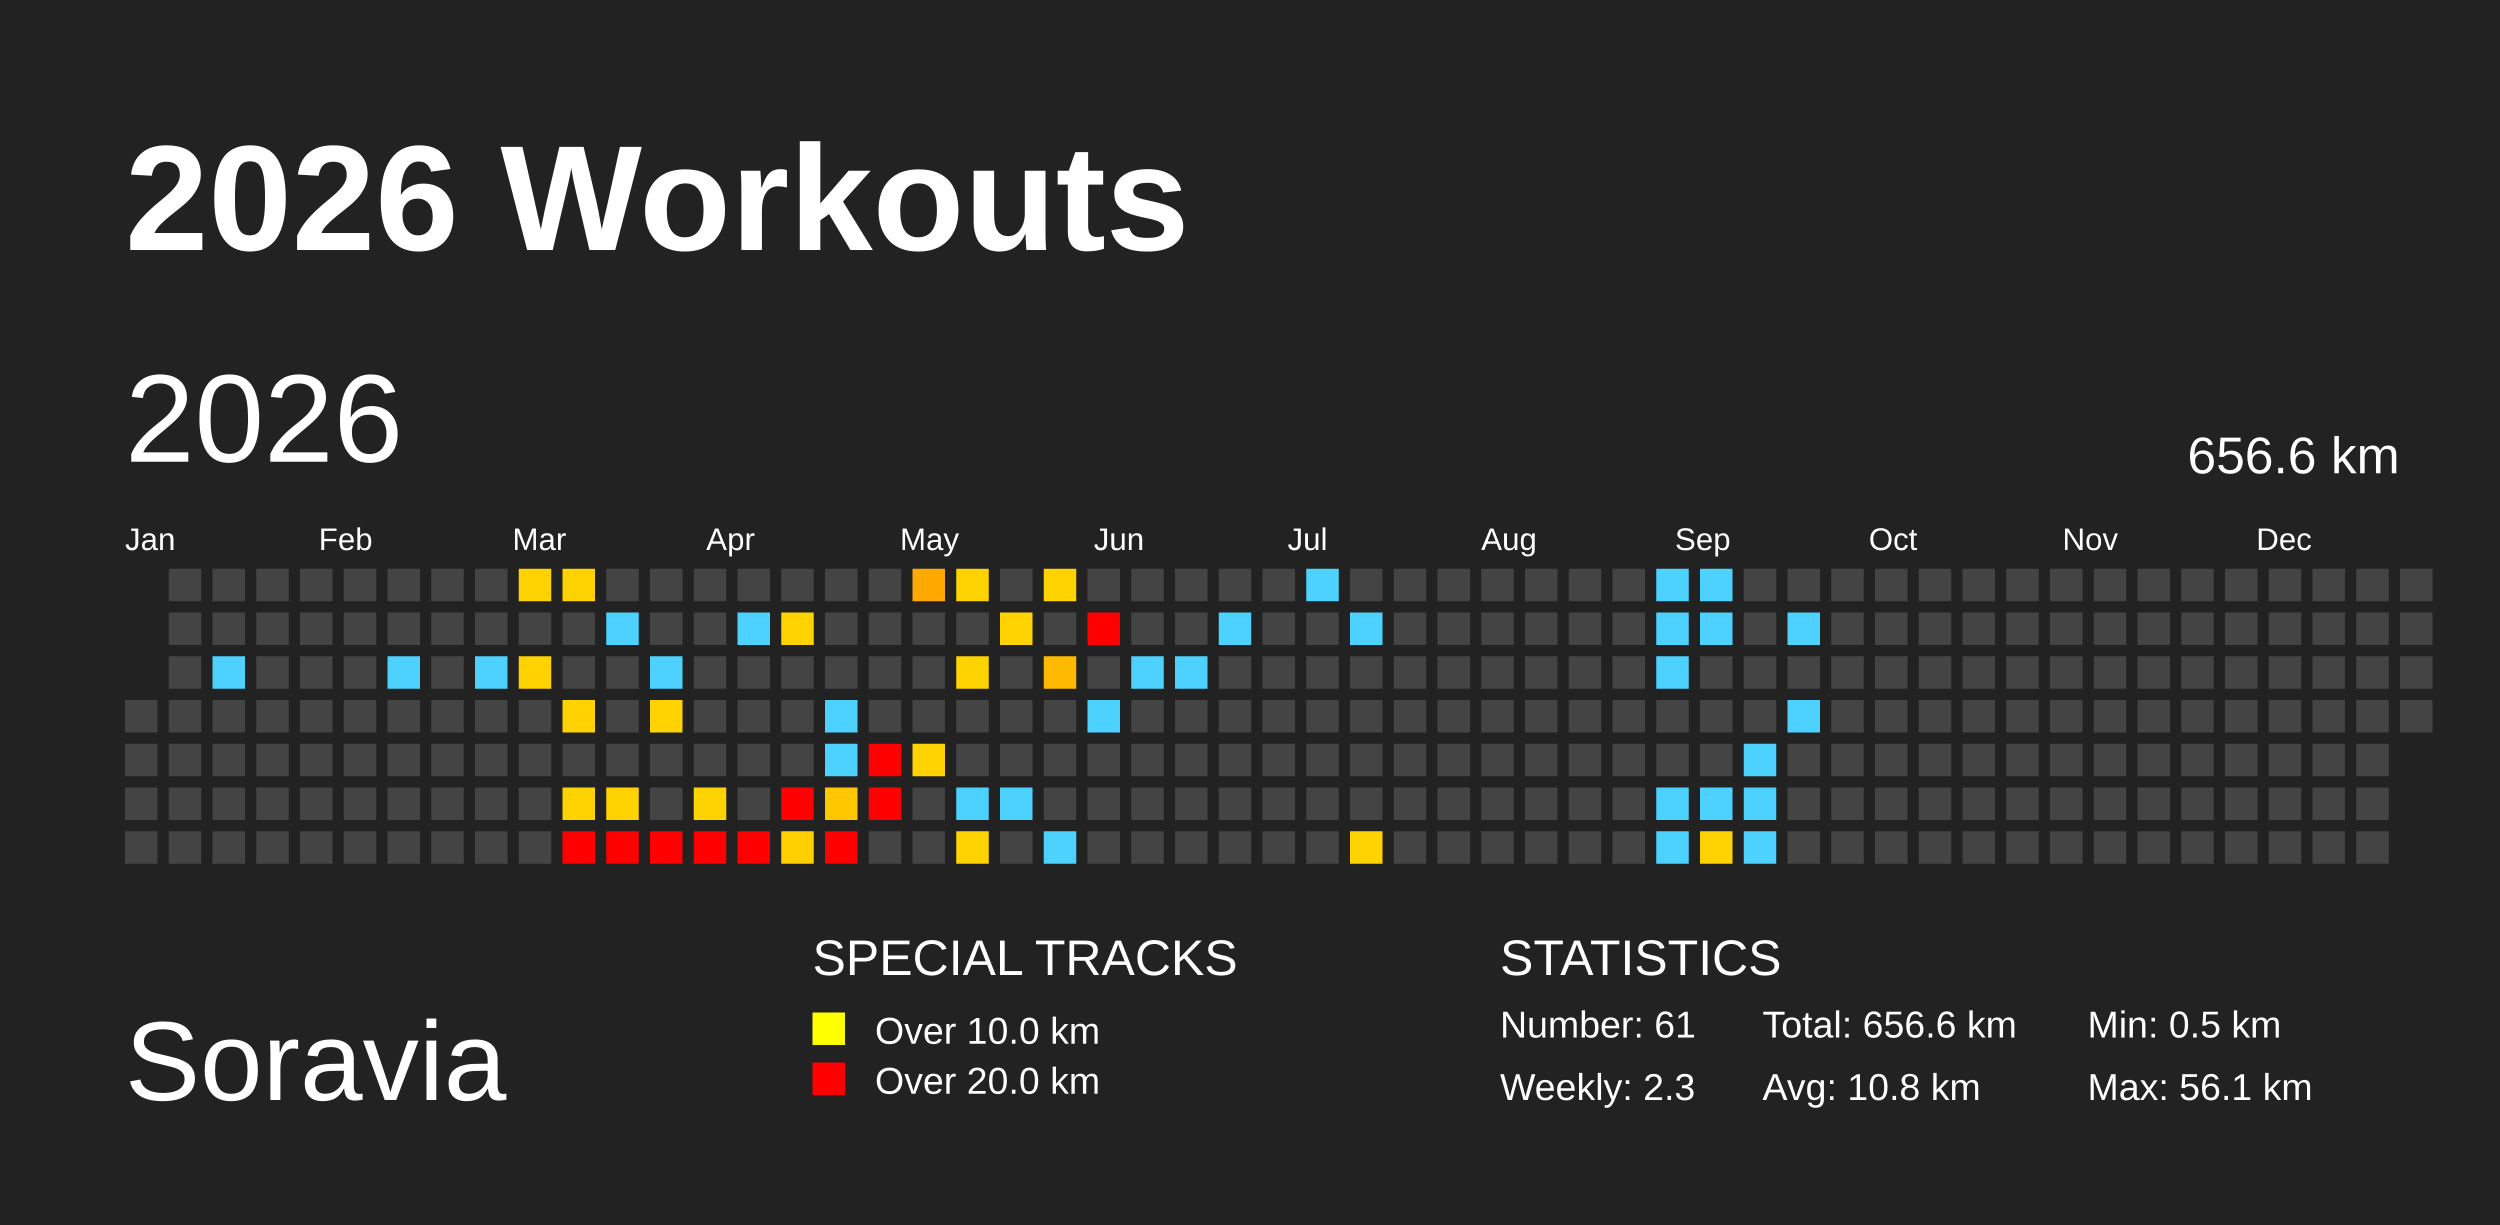
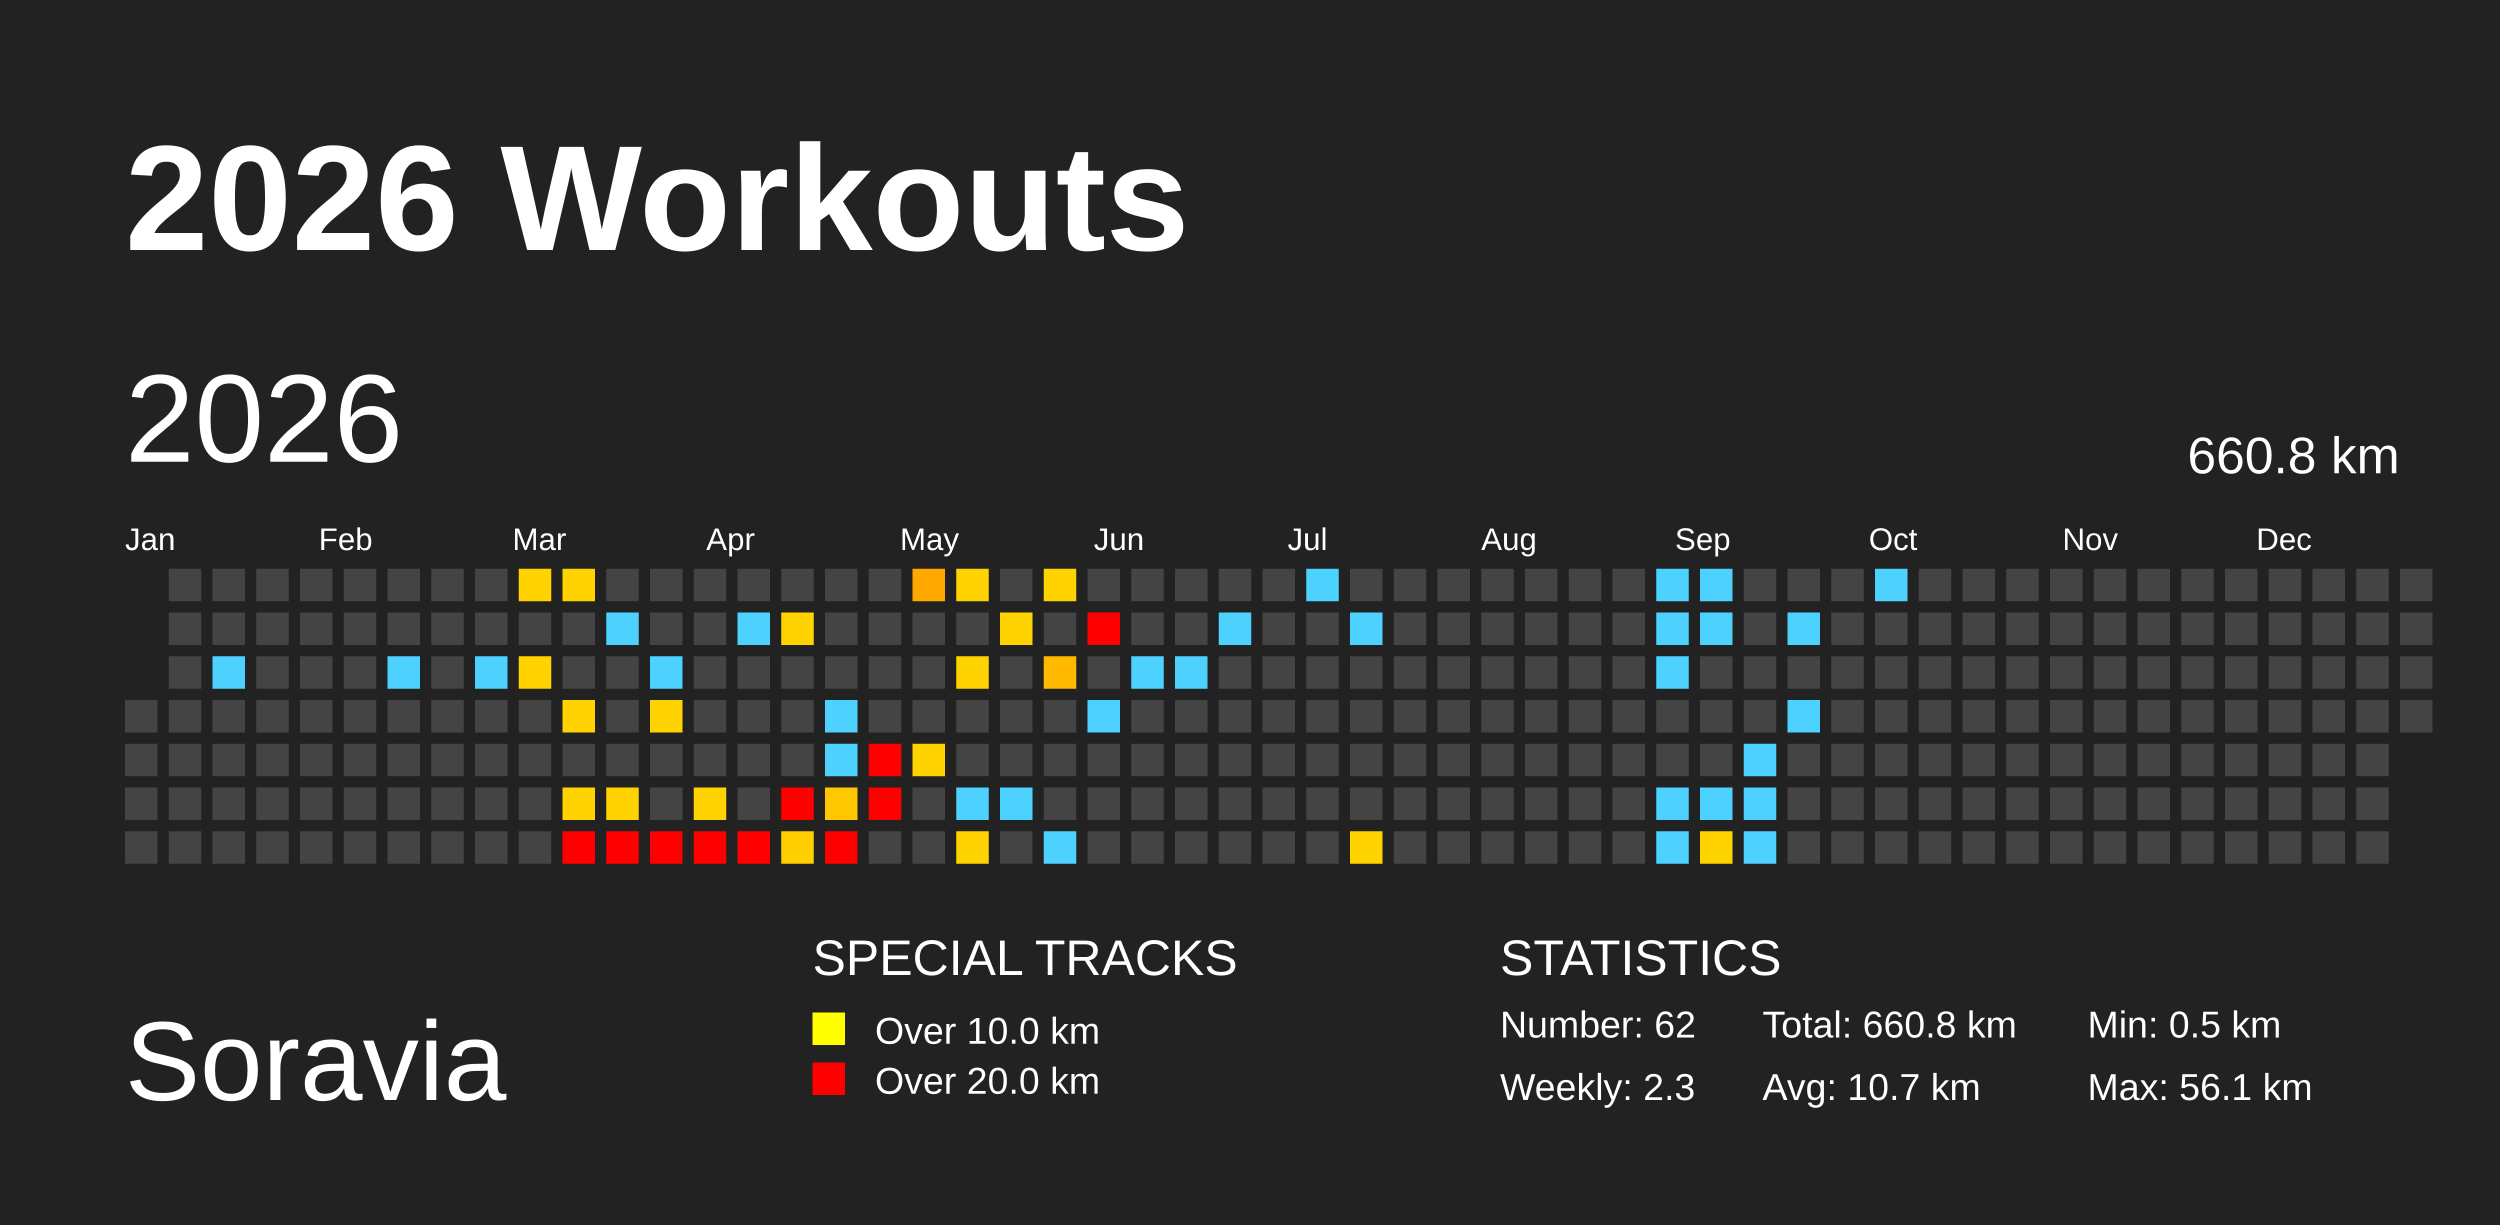
<svg xmlns="http://www.w3.org/2000/svg" baseProfile="full" height="98mm" version="1.1" viewBox="0,0,200,98" width="200mm">
  <defs />
  <rect fill="#222222" height="98" width="200" x="0" y="0" />
  <text fill="#FFFFFF" style="font-size:12px; font-family:Arial; font-weight:bold;" x="10" y="20">2026 Workouts</text>
  <text fill="#FFFFFF" style="font-size:9px; font-family:Arial" x="10" y="88">Soravia</text>
  <text fill="#FFFFFF" style="font-size:4px; font-family:Arial" x="65" y="78">SPECIAL TRACKS</text>
  <rect fill="yellow" height="2.6" width="2.6" x="65" y="81" />
  <text fill="#FFFFFF" style="font-size:3px; font-family:Arial" x="70" y="83.5">Over 10.0 km</text>
  <rect fill="red" height="2.6" width="2.6" x="65" y="85" />
  <text fill="#FFFFFF" style="font-size:3px; font-family:Arial" x="70" y="87.5">Over 20.0 km</text>
  <text fill="#FFFFFF" style="font-size:4px; font-family:Arial" x="120" y="78">STATISTICS</text>
-   <text fill="#FFFFFF" style="font-size:3px; font-family:Arial" x="120" y="83">Number: 61</text>
+   <text fill="#FFFFFF" style="font-size:3px; font-family:Arial" x="120" y="83">Number: 62</text>
  <text fill="#FFFFFF" style="font-size:3px; font-family:Arial" x="120" y="88">Weekly: 2.3</text>
-   <text fill="#FFFFFF" style="font-size:3px; font-family:Arial" x="141" y="83">Total: 656.6 km</text>
-   <text fill="#FFFFFF" style="font-size:3px; font-family:Arial" x="141" y="88">Avg: 10.8 km</text>
+   <text fill="#FFFFFF" style="font-size:3px; font-family:Arial" x="141" y="83">Total: 660.8 km</text>
+   <text fill="#FFFFFF" style="font-size:3px; font-family:Arial" x="141" y="88">Avg: 10.7 km</text>
  <text fill="#FFFFFF" style="font-size:3px; font-family:Arial" x="167" y="83">Min: 0.5 km</text>
  <text fill="#FFFFFF" style="font-size:3px; font-family:Arial" x="167" y="88">Max: 56.1 km</text>
  <text dominant-baseline="hanging" fill="#FFFFFF" style="font-size:10.0px; font-family:Arial;" x="10" y="30">2026</text>
-   <text dominant-baseline="hanging" fill="#FFFFFF" style="font-size:4.125px; font-family:Arial;" x="175" y="35">656.6 km</text>
+   <text dominant-baseline="hanging" fill="#FFFFFF" style="font-size:4.125px; font-family:Arial;" x="175" y="35">660.8 km</text>
  <text fill="#FFFFFF" style="font-size:2.5px; font-family:Arial" x="10.0" y="44">Jan</text>
  <text fill="#FFFFFF" style="font-size:2.5px; font-family:Arial" x="25.5" y="44">Feb</text>
  <text fill="#FFFFFF" style="font-size:2.5px; font-family:Arial" x="41.0" y="44">Mar</text>
  <text fill="#FFFFFF" style="font-size:2.5px; font-family:Arial" x="56.5" y="44">Apr</text>
  <text fill="#FFFFFF" style="font-size:2.5px; font-family:Arial" x="72.0" y="44">May</text>
  <text fill="#FFFFFF" style="font-size:2.5px; font-family:Arial" x="87.5" y="44">Jun</text>
  <text fill="#FFFFFF" style="font-size:2.5px; font-family:Arial" x="103.0" y="44">Jul</text>
  <text fill="#FFFFFF" style="font-size:2.5px; font-family:Arial" x="118.5" y="44">Aug</text>
  <text fill="#FFFFFF" style="font-size:2.5px; font-family:Arial" x="134.0" y="44">Sep</text>
  <text fill="#FFFFFF" style="font-size:2.5px; font-family:Arial" x="149.5" y="44">Oct</text>
  <text fill="#FFFFFF" style="font-size:2.5px; font-family:Arial" x="165.0" y="44">Nov</text>
  <text fill="#FFFFFF" style="font-size:2.5px; font-family:Arial" x="180.5" y="44">Dec</text>
  <rect fill="#444444" height="2.6" width="2.6" x="10.0" y="56.0" />
  <rect fill="#444444" height="2.6" width="2.6" x="10.0" y="59.5" />
  <rect fill="#444444" height="2.6" width="2.6" x="10.0" y="63.0" />
  <rect fill="#444444" height="2.6" width="2.6" x="10.0" y="66.5" />
  <rect fill="#444444" height="2.6" width="2.6" x="13.5" y="45.5" />
  <rect fill="#444444" height="2.6" width="2.6" x="13.5" y="49.0" />
  <rect fill="#444444" height="2.6" width="2.6" x="13.5" y="52.5" />
  <rect fill="#444444" height="2.6" width="2.6" x="13.5" y="56.0" />
  <rect fill="#444444" height="2.6" width="2.6" x="13.5" y="59.5" />
  <rect fill="#444444" height="2.6" width="2.6" x="13.5" y="63.0" />
  <rect fill="#444444" height="2.6" width="2.6" x="13.5" y="66.5" />
  <rect fill="#444444" height="2.6" width="2.6" x="17.0" y="45.5" />
  <rect fill="#444444" height="2.6" width="2.6" x="17.0" y="49.0" />
  <rect fill="#4dd2ff" height="2.6" width="2.6" x="17.0" y="52.5" />
  <rect fill="#444444" height="2.6" width="2.6" x="17.0" y="56.0" />
  <rect fill="#444444" height="2.6" width="2.6" x="17.0" y="59.5" />
  <rect fill="#444444" height="2.6" width="2.6" x="17.0" y="63.0" />
  <rect fill="#444444" height="2.6" width="2.6" x="17.0" y="66.5" />
  <rect fill="#444444" height="2.6" width="2.6" x="20.5" y="45.5" />
  <rect fill="#444444" height="2.6" width="2.6" x="20.5" y="49.0" />
  <rect fill="#444444" height="2.6" width="2.6" x="20.5" y="52.5" />
  <rect fill="#444444" height="2.6" width="2.6" x="20.5" y="56.0" />
  <rect fill="#444444" height="2.6" width="2.6" x="20.5" y="59.5" />
  <rect fill="#444444" height="2.6" width="2.6" x="20.5" y="63.0" />
  <rect fill="#444444" height="2.6" width="2.6" x="20.5" y="66.5" />
  <rect fill="#444444" height="2.6" width="2.6" x="24.0" y="45.5" />
  <rect fill="#444444" height="2.6" width="2.6" x="24.0" y="49.0" />
  <rect fill="#444444" height="2.6" width="2.6" x="24.0" y="52.5" />
  <rect fill="#444444" height="2.6" width="2.6" x="24.0" y="56.0" />
  <rect fill="#444444" height="2.6" width="2.6" x="24.0" y="59.5" />
  <rect fill="#444444" height="2.6" width="2.6" x="24.0" y="63.0" />
  <rect fill="#444444" height="2.6" width="2.6" x="24.0" y="66.5" />
  <rect fill="#444444" height="2.6" width="2.6" x="27.5" y="45.5" />
  <rect fill="#444444" height="2.6" width="2.6" x="27.5" y="49.0" />
  <rect fill="#444444" height="2.6" width="2.6" x="27.5" y="52.5" />
  <rect fill="#444444" height="2.6" width="2.6" x="27.5" y="56.0" />
  <rect fill="#444444" height="2.6" width="2.6" x="27.5" y="59.5" />
  <rect fill="#444444" height="2.6" width="2.6" x="27.5" y="63.0" />
  <rect fill="#444444" height="2.6" width="2.6" x="27.5" y="66.5" />
  <rect fill="#444444" height="2.6" width="2.6" x="31.0" y="45.5" />
  <rect fill="#444444" height="2.6" width="2.6" x="31.0" y="49.0" />
  <rect fill="#4dd2ff" height="2.6" width="2.6" x="31.0" y="52.5" />
  <rect fill="#444444" height="2.6" width="2.6" x="31.0" y="56.0" />
  <rect fill="#444444" height="2.6" width="2.6" x="31.0" y="59.5" />
  <rect fill="#444444" height="2.6" width="2.6" x="31.0" y="63.0" />
  <rect fill="#444444" height="2.6" width="2.6" x="31.0" y="66.5" />
  <rect fill="#444444" height="2.6" width="2.6" x="34.5" y="45.5" />
  <rect fill="#444444" height="2.6" width="2.6" x="34.5" y="49.0" />
  <rect fill="#444444" height="2.6" width="2.6" x="34.5" y="52.5" />
  <rect fill="#444444" height="2.6" width="2.6" x="34.5" y="56.0" />
  <rect fill="#444444" height="2.6" width="2.6" x="34.5" y="59.5" />
  <rect fill="#444444" height="2.6" width="2.6" x="34.5" y="63.0" />
  <rect fill="#444444" height="2.6" width="2.6" x="34.5" y="66.5" />
  <rect fill="#444444" height="2.6" width="2.6" x="38.0" y="45.5" />
  <rect fill="#444444" height="2.6" width="2.6" x="38.0" y="49.0" />
  <rect fill="#4dd2ff" height="2.6" width="2.6" x="38.0" y="52.5" />
  <rect fill="#444444" height="2.6" width="2.6" x="38.0" y="56.0" />
  <rect fill="#444444" height="2.6" width="2.6" x="38.0" y="59.5" />
  <rect fill="#444444" height="2.6" width="2.6" x="38.0" y="63.0" />
  <rect fill="#444444" height="2.6" width="2.6" x="38.0" y="66.5" />
  <rect fill="#ffd300" height="2.6" width="2.6" x="41.5" y="45.5" />
  <rect fill="#444444" height="2.6" width="2.6" x="41.5" y="49.0" />
  <rect fill="#ffd200" height="2.6" width="2.6" x="41.5" y="52.5" />
  <rect fill="#444444" height="2.6" width="2.6" x="41.5" y="56.0" />
  <rect fill="#444444" height="2.6" width="2.6" x="41.5" y="59.5" />
  <rect fill="#444444" height="2.6" width="2.6" x="41.5" y="63.0" />
  <rect fill="#444444" height="2.6" width="2.6" x="41.5" y="66.5" />
  <rect fill="#ffd300" height="2.6" width="2.6" x="45.0" y="45.5" />
  <rect fill="#444444" height="2.6" width="2.6" x="45.0" y="49.0" />
  <rect fill="#444444" height="2.6" width="2.6" x="45.0" y="52.5" />
  <rect fill="#ffd200" height="2.6" width="2.6" x="45.0" y="56.0" />
  <rect fill="#444444" height="2.6" width="2.6" x="45.0" y="59.5" />
  <rect fill="#ffd300" height="2.6" width="2.6" x="45.0" y="63.0" />
  <rect fill="red" height="2.6" width="2.6" x="45.0" y="66.5" />
  <rect fill="#444444" height="2.6" width="2.6" x="48.5" y="45.5" />
  <rect fill="#4dd2ff" height="2.6" width="2.6" x="48.5" y="49.0" />
  <rect fill="#444444" height="2.6" width="2.6" x="48.5" y="52.5" />
  <rect fill="#444444" height="2.6" width="2.6" x="48.5" y="56.0" />
  <rect fill="#444444" height="2.6" width="2.6" x="48.5" y="59.5" />
  <rect fill="#ffd200" height="2.6" width="2.6" x="48.5" y="63.0" />
  <rect fill="red" height="2.6" width="2.6" x="48.5" y="66.5" />
  <rect fill="#444444" height="2.6" width="2.6" x="52.0" y="45.5" />
  <rect fill="#444444" height="2.6" width="2.6" x="52.0" y="49.0" />
  <rect fill="#4dd2ff" height="2.6" width="2.6" x="52.0" y="52.5" />
  <rect fill="#ffd300" height="2.6" width="2.6" x="52.0" y="56.0" />
  <rect fill="#444444" height="2.6" width="2.6" x="52.0" y="59.5" />
  <rect fill="#444444" height="2.6" width="2.6" x="52.0" y="63.0" />
  <rect fill="red" height="2.6" width="2.6" x="52.0" y="66.5" />
  <rect fill="#444444" height="2.6" width="2.6" x="55.5" y="45.5" />
  <rect fill="#444444" height="2.6" width="2.6" x="55.5" y="49.0" />
  <rect fill="#444444" height="2.6" width="2.6" x="55.5" y="52.5" />
  <rect fill="#444444" height="2.6" width="2.6" x="55.5" y="56.0" />
  <rect fill="#444444" height="2.6" width="2.6" x="55.5" y="59.5" />
  <rect fill="#ffd300" height="2.6" width="2.6" x="55.5" y="63.0" />
  <rect fill="red" height="2.6" width="2.6" x="55.5" y="66.5" />
  <rect fill="#444444" height="2.6" width="2.6" x="59.0" y="45.5" />
  <rect fill="#4dd2ff" height="2.6" width="2.6" x="59.0" y="49.0" />
  <rect fill="#444444" height="2.6" width="2.6" x="59.0" y="52.5" />
  <rect fill="#444444" height="2.6" width="2.6" x="59.0" y="56.0" />
  <rect fill="#444444" height="2.6" width="2.6" x="59.0" y="59.5" />
  <rect fill="#444444" height="2.6" width="2.6" x="59.0" y="63.0" />
  <rect fill="red" height="2.6" width="2.6" x="59.0" y="66.5" />
  <rect fill="#444444" height="2.6" width="2.6" x="62.5" y="45.5" />
  <rect fill="#ffd300" height="2.6" width="2.6" x="62.5" y="49.0" />
  <rect fill="#444444" height="2.6" width="2.6" x="62.5" y="52.5" />
  <rect fill="#444444" height="2.6" width="2.6" x="62.5" y="56.0" />
  <rect fill="#444444" height="2.6" width="2.6" x="62.5" y="59.5" />
  <rect fill="red" height="2.6" width="2.6" x="62.5" y="63.0" />
  <rect fill="#ffcf00" height="2.6" width="2.6" x="62.5" y="66.5" />
  <rect fill="#444444" height="2.6" width="2.6" x="66.0" y="45.5" />
  <rect fill="#444444" height="2.6" width="2.6" x="66.0" y="49.0" />
  <rect fill="#444444" height="2.6" width="2.6" x="66.0" y="52.5" />
  <rect fill="#4dd2ff" height="2.6" width="2.6" x="66.0" y="56.0" />
  <rect fill="#4dd2ff" height="2.6" width="2.6" x="66.0" y="59.5" />
  <rect fill="#ffc700" height="2.6" width="2.6" x="66.0" y="63.0" />
  <rect fill="red" height="2.6" width="2.6" x="66.0" y="66.5" />
  <rect fill="#444444" height="2.6" width="2.6" x="69.5" y="45.5" />
  <rect fill="#444444" height="2.6" width="2.6" x="69.5" y="49.0" />
  <rect fill="#444444" height="2.6" width="2.6" x="69.5" y="52.5" />
  <rect fill="#444444" height="2.6" width="2.6" x="69.5" y="56.0" />
  <rect fill="red" height="2.6" width="2.6" x="69.5" y="59.5" />
  <rect fill="red" height="2.6" width="2.6" x="69.5" y="63.0" />
  <rect fill="#444444" height="2.6" width="2.6" x="69.5" y="66.5" />
  <rect fill="#ffa800" height="2.6" width="2.6" x="73.0" y="45.5" />
  <rect fill="#444444" height="2.6" width="2.6" x="73.0" y="49.0" />
  <rect fill="#444444" height="2.6" width="2.6" x="73.0" y="52.5" />
  <rect fill="#444444" height="2.6" width="2.6" x="73.0" y="56.0" />
  <rect fill="#ffd300" height="2.6" width="2.6" x="73.0" y="59.5" />
  <rect fill="#444444" height="2.6" width="2.6" x="73.0" y="63.0" />
  <rect fill="#444444" height="2.6" width="2.6" x="73.0" y="66.5" />
  <rect fill="#ffd300" height="2.6" width="2.6" x="76.5" y="45.5" />
  <rect fill="#444444" height="2.6" width="2.6" x="76.5" y="49.0" />
  <rect fill="#ffd300" height="2.6" width="2.6" x="76.5" y="52.5" />
  <rect fill="#444444" height="2.6" width="2.6" x="76.5" y="56.0" />
  <rect fill="#444444" height="2.6" width="2.6" x="76.5" y="59.5" />
  <rect fill="#4dd2ff" height="2.6" width="2.6" x="76.5" y="63.0" />
  <rect fill="#ffd300" height="2.6" width="2.6" x="76.5" y="66.5" />
  <rect fill="#444444" height="2.6" width="2.6" x="80.0" y="45.5" />
  <rect fill="#ffd300" height="2.6" width="2.6" x="80.0" y="49.0" />
  <rect fill="#444444" height="2.6" width="2.6" x="80.0" y="52.5" />
  <rect fill="#444444" height="2.6" width="2.6" x="80.0" y="56.0" />
  <rect fill="#444444" height="2.6" width="2.6" x="80.0" y="59.5" />
  <rect fill="#4dd2ff" height="2.6" width="2.6" x="80.0" y="63.0" />
  <rect fill="#444444" height="2.6" width="2.6" x="80.0" y="66.5" />
  <rect fill="#ffd300" height="2.6" width="2.6" x="83.5" y="45.5" />
  <rect fill="#444444" height="2.6" width="2.6" x="83.5" y="49.0" />
  <rect fill="#ffba00" height="2.6" width="2.6" x="83.5" y="52.5" />
  <rect fill="#444444" height="2.6" width="2.6" x="83.5" y="56.0" />
  <rect fill="#444444" height="2.6" width="2.6" x="83.5" y="59.5" />
  <rect fill="#444444" height="2.6" width="2.6" x="83.5" y="63.0" />
  <rect fill="#4dd2ff" height="2.6" width="2.6" x="83.5" y="66.5" />
  <rect fill="#444444" height="2.6" width="2.6" x="87.0" y="45.5" />
  <rect fill="red" height="2.6" width="2.6" x="87.0" y="49.0" />
  <rect fill="#444444" height="2.6" width="2.6" x="87.0" y="52.5" />
  <rect fill="#4dd2ff" height="2.6" width="2.6" x="87.0" y="56.0" />
  <rect fill="#444444" height="2.6" width="2.6" x="87.0" y="59.5" />
  <rect fill="#444444" height="2.6" width="2.6" x="87.0" y="63.0" />
  <rect fill="#444444" height="2.6" width="2.6" x="87.0" y="66.5" />
  <rect fill="#444444" height="2.6" width="2.6" x="90.5" y="45.5" />
  <rect fill="#444444" height="2.6" width="2.6" x="90.5" y="49.0" />
  <rect fill="#4dd2ff" height="2.6" width="2.6" x="90.5" y="52.5" />
  <rect fill="#444444" height="2.6" width="2.6" x="90.5" y="56.0" />
  <rect fill="#444444" height="2.6" width="2.6" x="90.5" y="59.5" />
  <rect fill="#444444" height="2.6" width="2.6" x="90.5" y="63.0" />
  <rect fill="#444444" height="2.6" width="2.6" x="90.5" y="66.5" />
  <rect fill="#444444" height="2.6" width="2.6" x="94.0" y="45.5" />
  <rect fill="#444444" height="2.6" width="2.6" x="94.0" y="49.0" />
  <rect fill="#4dd2ff" height="2.6" width="2.6" x="94.0" y="52.5" />
  <rect fill="#444444" height="2.6" width="2.6" x="94.0" y="56.0" />
  <rect fill="#444444" height="2.6" width="2.6" x="94.0" y="59.5" />
  <rect fill="#444444" height="2.6" width="2.6" x="94.0" y="63.0" />
  <rect fill="#444444" height="2.6" width="2.6" x="94.0" y="66.5" />
  <rect fill="#444444" height="2.6" width="2.6" x="97.5" y="45.5" />
  <rect fill="#4dd2ff" height="2.6" width="2.6" x="97.5" y="49.0" />
  <rect fill="#444444" height="2.6" width="2.6" x="97.5" y="52.5" />
  <rect fill="#444444" height="2.6" width="2.6" x="97.5" y="56.0" />
  <rect fill="#444444" height="2.6" width="2.6" x="97.5" y="59.5" />
  <rect fill="#444444" height="2.6" width="2.6" x="97.5" y="63.0" />
  <rect fill="#444444" height="2.6" width="2.6" x="97.5" y="66.5" />
  <rect fill="#444444" height="2.6" width="2.6" x="101.0" y="45.5" />
  <rect fill="#444444" height="2.6" width="2.6" x="101.0" y="49.0" />
  <rect fill="#444444" height="2.6" width="2.6" x="101.0" y="52.5" />
  <rect fill="#444444" height="2.6" width="2.6" x="101.0" y="56.0" />
  <rect fill="#444444" height="2.6" width="2.6" x="101.0" y="59.5" />
  <rect fill="#444444" height="2.6" width="2.6" x="101.0" y="63.0" />
  <rect fill="#444444" height="2.6" width="2.6" x="101.0" y="66.5" />
  <rect fill="#4dd2ff" height="2.6" width="2.6" x="104.5" y="45.5" />
  <rect fill="#444444" height="2.6" width="2.6" x="104.5" y="49.0" />
  <rect fill="#444444" height="2.6" width="2.6" x="104.5" y="52.5" />
  <rect fill="#444444" height="2.6" width="2.6" x="104.5" y="56.0" />
  <rect fill="#444444" height="2.6" width="2.6" x="104.5" y="59.5" />
  <rect fill="#444444" height="2.6" width="2.6" x="104.5" y="63.0" />
  <rect fill="#444444" height="2.6" width="2.6" x="104.5" y="66.5" />
  <rect fill="#444444" height="2.6" width="2.6" x="108.0" y="45.5" />
  <rect fill="#4dd2ff" height="2.6" width="2.6" x="108.0" y="49.0" />
  <rect fill="#444444" height="2.6" width="2.6" x="108.0" y="52.5" />
  <rect fill="#444444" height="2.6" width="2.6" x="108.0" y="56.0" />
  <rect fill="#444444" height="2.6" width="2.6" x="108.0" y="59.5" />
  <rect fill="#444444" height="2.6" width="2.6" x="108.0" y="63.0" />
  <rect fill="#ffd300" height="2.6" width="2.6" x="108.0" y="66.5" />
  <rect fill="#444444" height="2.6" width="2.6" x="111.5" y="45.5" />
  <rect fill="#444444" height="2.6" width="2.6" x="111.5" y="49.0" />
  <rect fill="#444444" height="2.6" width="2.6" x="111.5" y="52.5" />
  <rect fill="#444444" height="2.6" width="2.6" x="111.5" y="56.0" />
  <rect fill="#444444" height="2.6" width="2.6" x="111.5" y="59.5" />
  <rect fill="#444444" height="2.6" width="2.6" x="111.5" y="63.0" />
  <rect fill="#444444" height="2.6" width="2.6" x="111.5" y="66.5" />
  <rect fill="#444444" height="2.6" width="2.6" x="115.0" y="45.5" />
  <rect fill="#444444" height="2.6" width="2.6" x="115.0" y="49.0" />
  <rect fill="#444444" height="2.6" width="2.6" x="115.0" y="52.5" />
  <rect fill="#444444" height="2.6" width="2.6" x="115.0" y="56.0" />
  <rect fill="#444444" height="2.6" width="2.6" x="115.0" y="59.5" />
  <rect fill="#444444" height="2.6" width="2.6" x="115.0" y="63.0" />
  <rect fill="#444444" height="2.6" width="2.6" x="115.0" y="66.5" />
  <rect fill="#444444" height="2.6" width="2.6" x="118.5" y="45.5" />
  <rect fill="#444444" height="2.6" width="2.6" x="118.5" y="49.0" />
  <rect fill="#444444" height="2.6" width="2.6" x="118.5" y="52.5" />
  <rect fill="#444444" height="2.6" width="2.6" x="118.5" y="56.0" />
  <rect fill="#444444" height="2.6" width="2.6" x="118.5" y="59.5" />
  <rect fill="#444444" height="2.6" width="2.6" x="118.5" y="63.0" />
  <rect fill="#444444" height="2.6" width="2.6" x="118.5" y="66.5" />
  <rect fill="#444444" height="2.6" width="2.6" x="122.0" y="45.5" />
  <rect fill="#444444" height="2.6" width="2.6" x="122.0" y="49.0" />
  <rect fill="#444444" height="2.6" width="2.6" x="122.0" y="52.5" />
  <rect fill="#444444" height="2.6" width="2.6" x="122.0" y="56.0" />
  <rect fill="#444444" height="2.6" width="2.6" x="122.0" y="59.5" />
  <rect fill="#444444" height="2.6" width="2.6" x="122.0" y="63.0" />
  <rect fill="#444444" height="2.6" width="2.6" x="122.0" y="66.5" />
  <rect fill="#444444" height="2.6" width="2.6" x="125.5" y="45.5" />
  <rect fill="#444444" height="2.6" width="2.6" x="125.5" y="49.0" />
  <rect fill="#444444" height="2.6" width="2.6" x="125.5" y="52.5" />
  <rect fill="#444444" height="2.6" width="2.6" x="125.5" y="56.0" />
  <rect fill="#444444" height="2.6" width="2.6" x="125.5" y="59.5" />
  <rect fill="#444444" height="2.6" width="2.6" x="125.5" y="63.0" />
  <rect fill="#444444" height="2.6" width="2.6" x="125.5" y="66.5" />
  <rect fill="#444444" height="2.6" width="2.6" x="129.0" y="45.5" />
  <rect fill="#444444" height="2.6" width="2.6" x="129.0" y="49.0" />
  <rect fill="#444444" height="2.6" width="2.6" x="129.0" y="52.5" />
  <rect fill="#444444" height="2.6" width="2.6" x="129.0" y="56.0" />
  <rect fill="#444444" height="2.6" width="2.6" x="129.0" y="59.5" />
  <rect fill="#444444" height="2.6" width="2.6" x="129.0" y="63.0" />
  <rect fill="#444444" height="2.6" width="2.6" x="129.0" y="66.5" />
  <rect fill="#4dd2ff" height="2.6" width="2.6" x="132.5" y="45.5" />
  <rect fill="#4dd2ff" height="2.6" width="2.6" x="132.5" y="49.0" />
  <rect fill="#4dd2ff" height="2.6" width="2.6" x="132.5" y="52.5" />
  <rect fill="#444444" height="2.6" width="2.6" x="132.5" y="56.0" />
  <rect fill="#444444" height="2.6" width="2.6" x="132.5" y="59.5" />
  <rect fill="#4dd2ff" height="2.6" width="2.6" x="132.5" y="63.0" />
  <rect fill="#4dd2ff" height="2.6" width="2.6" x="132.5" y="66.5" />
  <rect fill="#4dd2ff" height="2.6" width="2.6" x="136.0" y="45.5" />
  <rect fill="#4dd2ff" height="2.6" width="2.6" x="136.0" y="49.0" />
  <rect fill="#444444" height="2.6" width="2.6" x="136.0" y="52.5" />
  <rect fill="#444444" height="2.6" width="2.6" x="136.0" y="56.0" />
  <rect fill="#444444" height="2.6" width="2.6" x="136.0" y="59.5" />
  <rect fill="#4dd2ff" height="2.6" width="2.6" x="136.0" y="63.0" />
  <rect fill="#ffd300" height="2.6" width="2.6" x="136.0" y="66.5" />
  <rect fill="#444444" height="2.6" width="2.6" x="139.5" y="45.5" />
  <rect fill="#444444" height="2.6" width="2.6" x="139.5" y="49.0" />
  <rect fill="#444444" height="2.6" width="2.6" x="139.5" y="52.5" />
  <rect fill="#444444" height="2.6" width="2.6" x="139.5" y="56.0" />
  <rect fill="#4dd2ff" height="2.6" width="2.6" x="139.5" y="59.5" />
  <rect fill="#4dd2ff" height="2.6" width="2.6" x="139.5" y="63.0" />
  <rect fill="#4dd2ff" height="2.6" width="2.6" x="139.5" y="66.5" />
  <rect fill="#444444" height="2.6" width="2.6" x="143.0" y="45.5" />
  <rect fill="#4dd2ff" height="2.6" width="2.6" x="143.0" y="49.0" />
  <rect fill="#444444" height="2.6" width="2.6" x="143.0" y="52.5" />
  <rect fill="#4dd2ff" height="2.6" width="2.6" x="143.0" y="56.0" />
  <rect fill="#444444" height="2.6" width="2.6" x="143.0" y="59.5" />
  <rect fill="#444444" height="2.6" width="2.6" x="143.0" y="63.0" />
  <rect fill="#444444" height="2.6" width="2.6" x="143.0" y="66.5" />
  <rect fill="#444444" height="2.6" width="2.6" x="146.5" y="45.5" />
  <rect fill="#444444" height="2.6" width="2.6" x="146.5" y="49.0" />
  <rect fill="#444444" height="2.6" width="2.6" x="146.5" y="52.5" />
  <rect fill="#444444" height="2.6" width="2.6" x="146.5" y="56.0" />
  <rect fill="#444444" height="2.6" width="2.6" x="146.5" y="59.5" />
  <rect fill="#444444" height="2.6" width="2.6" x="146.5" y="63.0" />
  <rect fill="#444444" height="2.6" width="2.6" x="146.5" y="66.5" />
-   <rect fill="#444444" height="2.6" width="2.6" x="150.0" y="45.5" />
+   <rect fill="#4dd2ff" height="2.6" width="2.6" x="150.0" y="45.5" />
  <rect fill="#444444" height="2.6" width="2.6" x="150.0" y="49.0" />
  <rect fill="#444444" height="2.6" width="2.6" x="150.0" y="52.5" />
  <rect fill="#444444" height="2.6" width="2.6" x="150.0" y="56.0" />
  <rect fill="#444444" height="2.6" width="2.6" x="150.0" y="59.5" />
  <rect fill="#444444" height="2.6" width="2.6" x="150.0" y="63.0" />
  <rect fill="#444444" height="2.6" width="2.6" x="150.0" y="66.5" />
  <rect fill="#444444" height="2.6" width="2.6" x="153.5" y="45.5" />
  <rect fill="#444444" height="2.6" width="2.6" x="153.5" y="49.0" />
  <rect fill="#444444" height="2.6" width="2.6" x="153.5" y="52.5" />
  <rect fill="#444444" height="2.6" width="2.6" x="153.5" y="56.0" />
  <rect fill="#444444" height="2.6" width="2.6" x="153.5" y="59.5" />
  <rect fill="#444444" height="2.6" width="2.6" x="153.5" y="63.0" />
  <rect fill="#444444" height="2.6" width="2.6" x="153.5" y="66.5" />
  <rect fill="#444444" height="2.6" width="2.6" x="157.0" y="45.5" />
  <rect fill="#444444" height="2.6" width="2.6" x="157.0" y="49.0" />
  <rect fill="#444444" height="2.6" width="2.6" x="157.0" y="52.5" />
  <rect fill="#444444" height="2.6" width="2.6" x="157.0" y="56.0" />
  <rect fill="#444444" height="2.6" width="2.6" x="157.0" y="59.5" />
  <rect fill="#444444" height="2.6" width="2.6" x="157.0" y="63.0" />
  <rect fill="#444444" height="2.6" width="2.6" x="157.0" y="66.5" />
  <rect fill="#444444" height="2.6" width="2.6" x="160.5" y="45.5" />
  <rect fill="#444444" height="2.6" width="2.6" x="160.5" y="49.0" />
  <rect fill="#444444" height="2.6" width="2.6" x="160.5" y="52.5" />
  <rect fill="#444444" height="2.6" width="2.6" x="160.5" y="56.0" />
  <rect fill="#444444" height="2.6" width="2.6" x="160.5" y="59.5" />
  <rect fill="#444444" height="2.6" width="2.6" x="160.5" y="63.0" />
  <rect fill="#444444" height="2.6" width="2.6" x="160.5" y="66.5" />
  <rect fill="#444444" height="2.6" width="2.6" x="164.0" y="45.5" />
  <rect fill="#444444" height="2.6" width="2.6" x="164.0" y="49.0" />
  <rect fill="#444444" height="2.6" width="2.6" x="164.0" y="52.5" />
  <rect fill="#444444" height="2.6" width="2.6" x="164.0" y="56.0" />
  <rect fill="#444444" height="2.6" width="2.6" x="164.0" y="59.5" />
  <rect fill="#444444" height="2.6" width="2.6" x="164.0" y="63.0" />
  <rect fill="#444444" height="2.6" width="2.6" x="164.0" y="66.5" />
  <rect fill="#444444" height="2.6" width="2.6" x="167.5" y="45.5" />
  <rect fill="#444444" height="2.6" width="2.6" x="167.5" y="49.0" />
  <rect fill="#444444" height="2.6" width="2.6" x="167.5" y="52.5" />
  <rect fill="#444444" height="2.6" width="2.6" x="167.5" y="56.0" />
  <rect fill="#444444" height="2.6" width="2.6" x="167.5" y="59.5" />
  <rect fill="#444444" height="2.6" width="2.6" x="167.5" y="63.0" />
  <rect fill="#444444" height="2.6" width="2.6" x="167.5" y="66.5" />
  <rect fill="#444444" height="2.6" width="2.6" x="171.0" y="45.5" />
  <rect fill="#444444" height="2.6" width="2.6" x="171.0" y="49.0" />
  <rect fill="#444444" height="2.6" width="2.6" x="171.0" y="52.5" />
  <rect fill="#444444" height="2.6" width="2.6" x="171.0" y="56.0" />
  <rect fill="#444444" height="2.6" width="2.6" x="171.0" y="59.5" />
  <rect fill="#444444" height="2.6" width="2.6" x="171.0" y="63.0" />
  <rect fill="#444444" height="2.6" width="2.6" x="171.0" y="66.5" />
  <rect fill="#444444" height="2.6" width="2.6" x="174.5" y="45.5" />
  <rect fill="#444444" height="2.6" width="2.6" x="174.5" y="49.0" />
  <rect fill="#444444" height="2.6" width="2.6" x="174.5" y="52.5" />
  <rect fill="#444444" height="2.6" width="2.6" x="174.5" y="56.0" />
  <rect fill="#444444" height="2.6" width="2.6" x="174.5" y="59.5" />
  <rect fill="#444444" height="2.6" width="2.6" x="174.5" y="63.0" />
  <rect fill="#444444" height="2.6" width="2.6" x="174.5" y="66.5" />
  <rect fill="#444444" height="2.6" width="2.6" x="178.0" y="45.5" />
  <rect fill="#444444" height="2.6" width="2.6" x="178.0" y="49.0" />
  <rect fill="#444444" height="2.6" width="2.6" x="178.0" y="52.5" />
  <rect fill="#444444" height="2.6" width="2.6" x="178.0" y="56.0" />
  <rect fill="#444444" height="2.6" width="2.6" x="178.0" y="59.5" />
  <rect fill="#444444" height="2.6" width="2.6" x="178.0" y="63.0" />
  <rect fill="#444444" height="2.6" width="2.6" x="178.0" y="66.5" />
  <rect fill="#444444" height="2.6" width="2.6" x="181.5" y="45.5" />
  <rect fill="#444444" height="2.6" width="2.6" x="181.5" y="49.0" />
  <rect fill="#444444" height="2.6" width="2.6" x="181.5" y="52.5" />
  <rect fill="#444444" height="2.6" width="2.6" x="181.5" y="56.0" />
  <rect fill="#444444" height="2.6" width="2.6" x="181.5" y="59.5" />
  <rect fill="#444444" height="2.6" width="2.6" x="181.5" y="63.0" />
  <rect fill="#444444" height="2.6" width="2.6" x="181.5" y="66.5" />
  <rect fill="#444444" height="2.6" width="2.6" x="185.0" y="45.5" />
  <rect fill="#444444" height="2.6" width="2.6" x="185.0" y="49.0" />
  <rect fill="#444444" height="2.6" width="2.6" x="185.0" y="52.5" />
  <rect fill="#444444" height="2.6" width="2.6" x="185.0" y="56.0" />
  <rect fill="#444444" height="2.6" width="2.6" x="185.0" y="59.5" />
  <rect fill="#444444" height="2.6" width="2.6" x="185.0" y="63.0" />
  <rect fill="#444444" height="2.6" width="2.6" x="185.0" y="66.5" />
  <rect fill="#444444" height="2.6" width="2.6" x="188.5" y="45.5" />
  <rect fill="#444444" height="2.6" width="2.6" x="188.5" y="49.0" />
  <rect fill="#444444" height="2.6" width="2.6" x="188.5" y="52.5" />
  <rect fill="#444444" height="2.6" width="2.6" x="188.5" y="56.0" />
  <rect fill="#444444" height="2.6" width="2.6" x="188.5" y="59.5" />
  <rect fill="#444444" height="2.6" width="2.6" x="188.5" y="63.0" />
  <rect fill="#444444" height="2.6" width="2.6" x="188.5" y="66.5" />
  <rect fill="#444444" height="2.6" width="2.6" x="192.0" y="45.5" />
  <rect fill="#444444" height="2.6" width="2.6" x="192.0" y="49.0" />
  <rect fill="#444444" height="2.6" width="2.6" x="192.0" y="52.5" />
  <rect fill="#444444" height="2.6" width="2.6" x="192.0" y="56.0" />
</svg>
